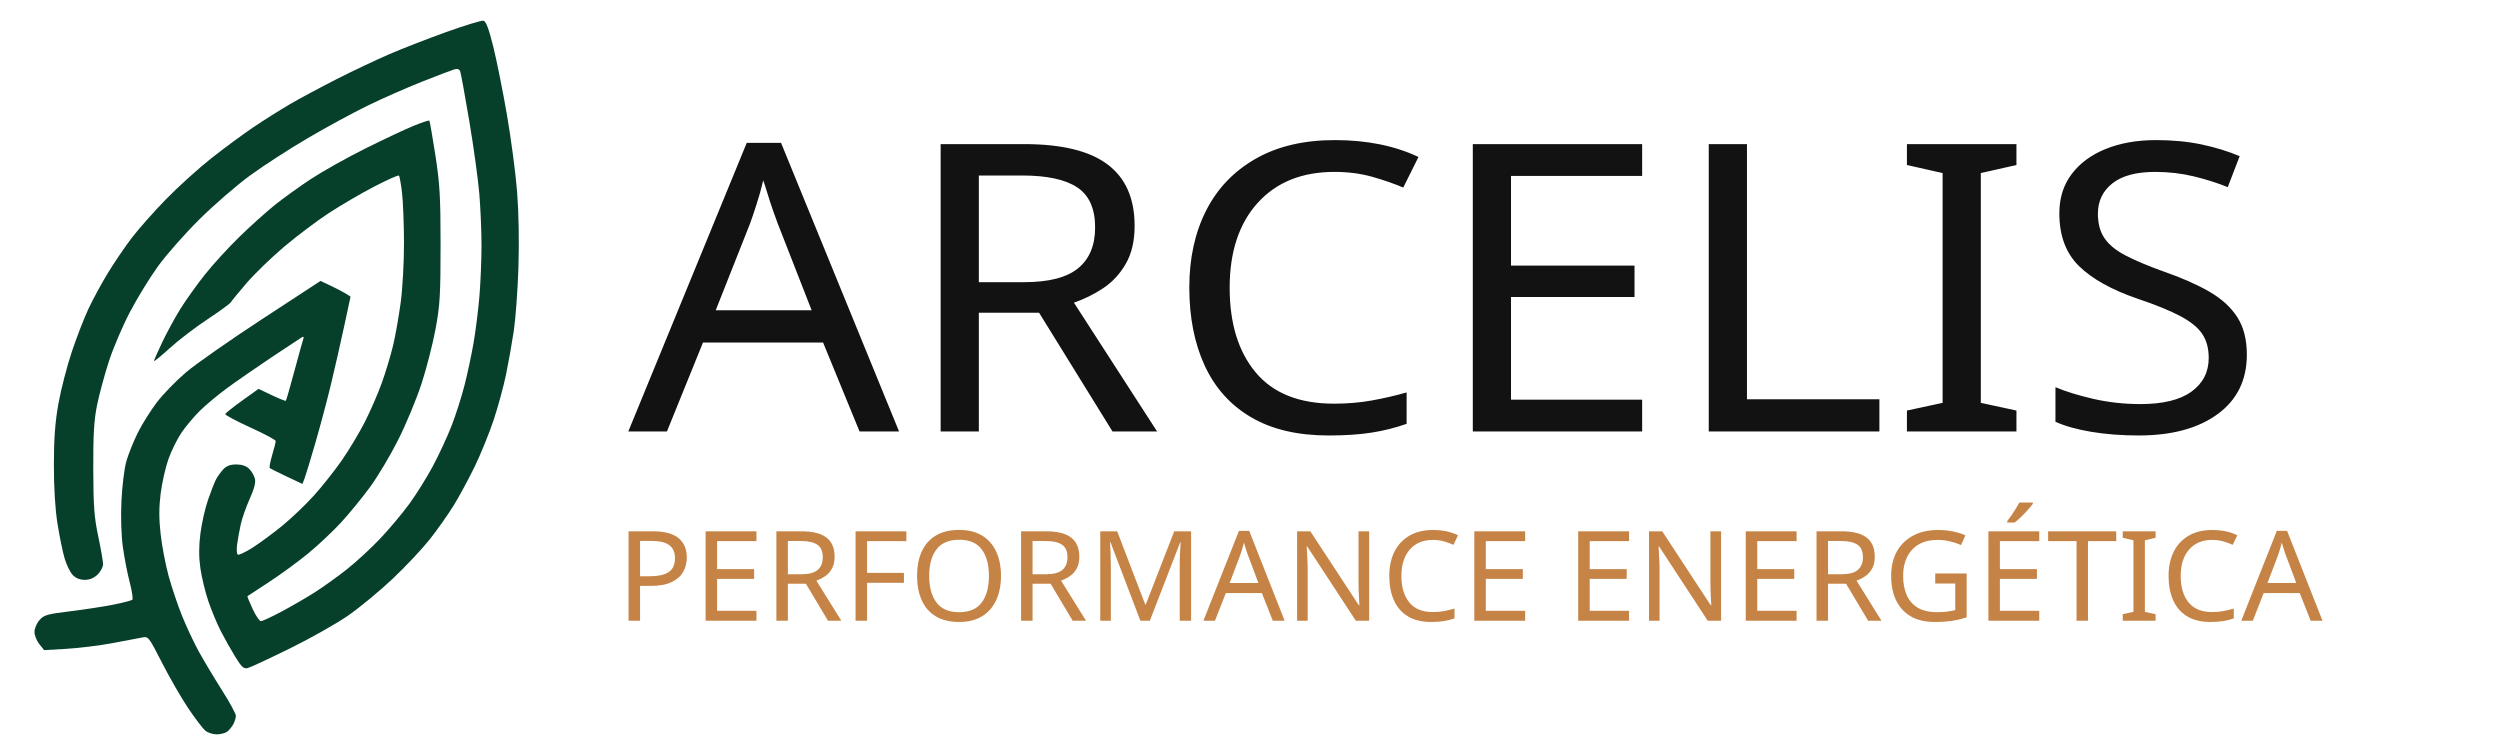
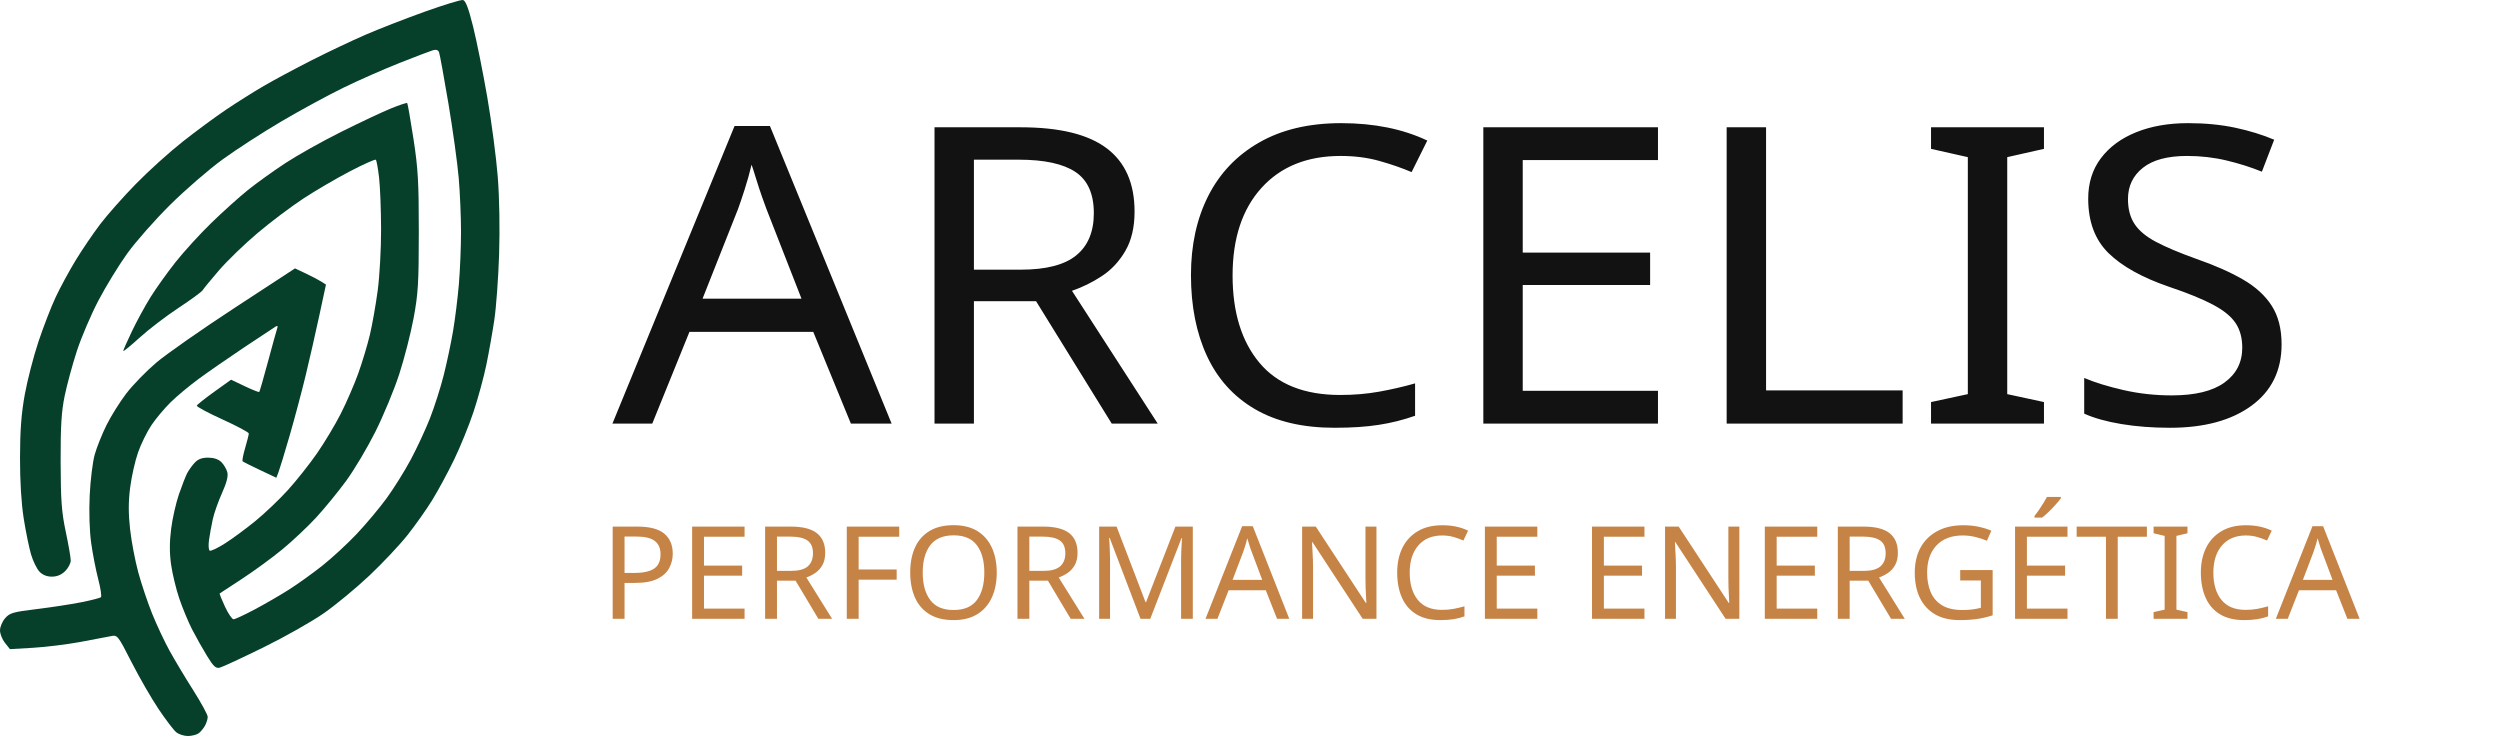
- <svg xmlns="http://www.w3.org/2000/svg" version="1.1" id="svg1" width="750.274" height="224.528" viewBox="0 0 750.274 224.528">
+ <svg xmlns="http://www.w3.org/2000/svg" version="1.1" id="svg1" width="727.518" height="214.185" viewBox="0 0 727.518 214.185">
  <defs id="defs1">
    <rect x="174.071" y="213.566" width="152.129" height="175.534" id="rect32" />
  </defs>
-   <g id="g1" transform="translate(-124.6754,-398.4539)">
+   <g id="g1" transform="translate(-135.0189,-404.6599)">
    <path id="path31" style="fill:#06402b;fill-opacity:1;stroke-width:0.659" d="m 269.747,404.666 c -0.589,-0.112 -5.609,1.422 -11.157,3.409 -5.548,1.987 -13.278,4.994 -17.177,6.683 -3.899,1.688 -10.976,5.042 -15.725,7.452 -4.749,2.41 -11.026,5.778 -13.949,7.483 -2.923,1.705 -7.855,4.811 -10.96,6.902 -3.105,2.091 -8.785,6.278 -12.621,9.305 -3.836,3.027 -9.964,8.563 -13.617,12.302 -3.653,3.739 -8.314,8.998 -10.357,11.687 -2.043,2.689 -5.255,7.417 -7.137,10.506 -1.882,3.09 -4.499,7.911 -5.816,10.714 -1.317,2.803 -3.573,8.632 -5.016,12.953 -1.442,4.321 -3.237,11.262 -3.988,15.424 -1.002,5.556 -1.37,10.434 -1.384,18.35 -0.013,6.9 0.377,13.29 1.082,17.749 0.606,3.832 1.57,8.537 2.142,10.455 0.572,1.918 1.662,4.15 2.422,4.958 0.907,0.965 2.151,1.47 3.621,1.47 1.492,0 2.784,-0.536 3.87,-1.604 0.897,-0.882 1.628,-2.279 1.628,-3.104 -9.7e-4,-0.825 -0.655,-4.587 -1.454,-8.361 -1.21,-5.713 -1.459,-9.103 -1.489,-20.257 -0.029,-10.482 0.227,-14.675 1.174,-19.277 0.666,-3.235 2.263,-9.116 3.551,-13.069 1.288,-3.953 4.114,-10.57 6.282,-14.703 2.167,-4.133 5.948,-10.301 8.402,-13.705 2.453,-3.404 8.047,-9.746 12.431,-14.094 4.384,-4.348 11.259,-10.3 15.277,-13.226 4.019,-2.927 11.79,-7.952 17.27,-11.166 5.48,-3.215 13.55,-7.595 17.934,-9.734 4.384,-2.139 11.707,-5.368 16.274,-7.175 4.567,-1.807 8.941,-3.474 9.72,-3.705 0.951,-0.282 1.543,-0.095 1.803,0.573 0.213,0.547 1.439,7.247 2.723,14.887 1.284,7.64 2.636,17.42 3.005,21.733 0.369,4.313 0.667,11.37 0.667,15.683 -0.003,4.313 -0.281,11.128 -0.619,15.144 -0.338,4.017 -1.104,10.192 -1.703,13.723 -0.599,3.531 -1.835,9.357 -2.748,12.948 -0.913,3.591 -2.699,9.178 -3.97,12.416 -1.27,3.238 -3.784,8.643 -5.586,12.011 -1.802,3.368 -4.977,8.449 -7.058,11.291 -2.08,2.842 -5.983,7.499 -8.673,10.347 -2.69,2.848 -7.193,7.003 -10.008,9.234 -2.815,2.23 -7.212,5.382 -9.769,7.003 -2.557,1.621 -7.041,4.215 -9.964,5.765 -2.923,1.55 -5.665,2.822 -6.095,2.828 -0.43,0.006 -1.555,-1.651 -2.5,-3.682 -0.931,-2 -1.619,-3.699 -1.548,-3.82 l 9.7e-4,-9.5e-4 v -9.5e-4 l 9.7e-4,-9.6e-4 9.7e-4,-9.5e-4 c 0.097,-0.072 3.015,-1.983 6.485,-4.247 3.471,-2.264 8.753,-6.125 11.738,-8.58 2.985,-2.455 7.423,-6.632 9.864,-9.282 2.44,-2.651 6.355,-7.435 8.699,-10.63 2.344,-3.196 6.175,-9.632 8.516,-14.305 2.34,-4.672 5.461,-12.188 6.933,-16.701 1.472,-4.514 3.36,-11.865 4.196,-16.336 1.331,-7.121 1.518,-10.238 1.524,-25.12 0.004,-14.547 -0.219,-18.446 -1.557,-27.119 -0.859,-5.571 -1.676,-10.249 -1.816,-10.394 -0.14,-0.146 -2.277,0.561 -4.747,1.569 -2.47,1.008 -8.96,4.059 -14.423,6.781 -5.462,2.721 -12.786,6.823 -16.274,9.115 -3.488,2.292 -8.41,5.828 -10.938,7.859 -2.528,2.031 -7.317,6.34 -10.643,9.575 -3.326,3.235 -8.02,8.381 -10.431,11.436 -2.41,3.055 -5.665,7.613 -7.233,10.129 -1.568,2.516 -3.998,6.969 -5.4,9.898 -1.402,2.928 -2.549,5.529 -2.549,5.779 0,0.004 5.6e-4,0.01 0.003,0.013 3.8e-4,5.5e-4 0.003,0.004 0.003,0.004 l 9.7e-4,9.5e-4 c 5.6e-4,4.4e-4 0.004,0.003 0.004,0.003 0.173,0.078 2.238,-1.613 4.737,-3.889 2.611,-2.378 7.701,-6.27 11.313,-8.651 3.612,-2.381 6.782,-4.699 7.045,-5.152 0.262,-0.453 2.419,-3.079 4.794,-5.835 2.375,-2.756 7.419,-7.628 11.208,-10.828 3.789,-3.2 9.787,-7.717 13.329,-10.037 3.542,-2.32 9.65,-5.888 13.572,-7.93 3.922,-2.042 7.296,-3.549 7.5,-3.349 0.204,0.2 0.624,2.512 0.933,5.138 0.309,2.626 0.576,9.391 0.592,15.033 0.016,5.642 -0.425,13.671 -0.981,17.841 -0.556,4.17 -1.584,9.992 -2.283,12.939 -0.7,2.947 -2.222,8.004 -3.383,11.239 -1.162,3.235 -3.461,8.528 -5.109,11.762 -1.648,3.235 -4.759,8.418 -6.914,11.518 -2.155,3.101 -5.928,7.862 -8.385,10.582 -2.457,2.719 -6.71,6.777 -9.45,9.018 -2.74,2.241 -6.738,5.194 -8.884,6.56 -2.147,1.366 -4.165,2.325 -4.485,2.13 -0.32,-0.195 -0.412,-1.585 -0.205,-3.091 0.207,-1.506 0.698,-4.208 1.09,-6.005 0.392,-1.797 1.604,-5.242 2.692,-7.655 1.356,-3.007 1.844,-4.914 1.552,-6.061 -0.235,-0.921 -1.018,-2.254 -1.74,-2.964 -0.849,-0.835 -2.207,-1.29 -3.852,-1.29 -1.789,0 -2.944,0.435 -3.902,1.47 -0.749,0.809 -1.729,2.169 -2.177,3.022 -0.448,0.854 -1.529,3.616 -2.401,6.139 -0.872,2.523 -1.9,7.073 -2.283,10.109 -0.485,3.837 -0.487,7.013 -0.007,10.409 0.38,2.688 1.459,7.144 2.397,9.903 0.939,2.759 2.613,6.78 3.718,8.937 1.106,2.156 3.055,5.622 4.333,7.702 1.931,3.142 2.566,3.719 3.756,3.414 0.787,-0.202 6.512,-2.865 12.723,-5.918 6.211,-3.053 14.12,-7.531 17.576,-9.95 3.456,-2.419 9.4,-7.337 13.208,-10.931 3.809,-3.594 8.791,-8.887 11.072,-11.762 2.281,-2.875 5.532,-7.476 7.225,-10.224 1.693,-2.748 4.553,-8.041 6.356,-11.762 1.803,-3.721 4.346,-9.981 5.651,-13.91 1.305,-3.93 2.976,-10.058 3.713,-13.618 0.737,-3.56 1.786,-9.461 2.331,-13.113 0.545,-3.652 1.172,-12.226 1.393,-19.055 0.243,-7.485 0.089,-16.438 -0.388,-22.544 -0.435,-5.571 -1.808,-16.01 -3.051,-23.198 -1.243,-7.188 -3.103,-16.449 -4.133,-20.579 -1.349,-5.408 -2.174,-7.566 -2.945,-7.713 z m -48.877,78.098 -17.518,11.451 c -9.635,6.298 -19.909,13.48 -22.832,15.96 -2.923,2.48 -6.85,6.516 -8.729,8.967 -1.878,2.452 -4.475,6.593 -5.769,9.203 -1.294,2.61 -2.842,6.474 -3.439,8.588 -0.597,2.114 -1.255,7.457 -1.462,11.875 -0.227,4.846 -0.059,10.328 0.427,13.822 0.442,3.185 1.369,7.947 2.059,10.584 0.689,2.637 1.041,4.992 0.781,5.231 -0.26,0.24 -2.877,0.912 -5.815,1.493 -2.938,0.581 -8.767,1.472 -12.953,1.981 -6.788,0.825 -7.771,1.11 -9.105,2.636 -0.823,0.941 -1.496,2.536 -1.496,3.546 0,1.01 0.653,2.652 1.45,3.649 l 1.45,1.814 6.686,-0.391 c 3.678,-0.215 9.825,-0.969 13.661,-1.677 3.836,-0.708 7.871,-1.472 8.967,-1.699 1.978,-0.409 2.023,-0.353 6.109,7.642 2.264,4.43 5.794,10.548 7.845,13.596 2.051,3.048 4.342,6.058 5.091,6.686 0.749,0.629 2.3,1.133 3.447,1.122 1.147,-0.011 2.56,-0.379 3.14,-0.817 0.58,-0.438 1.402,-1.438 1.827,-2.223 0.425,-0.785 0.772,-1.925 0.772,-2.533 0,-0.609 -1.889,-4.084 -4.198,-7.722 -2.31,-3.638 -5.415,-8.819 -6.901,-11.515 -1.486,-2.696 -3.768,-7.552 -5.071,-10.792 -1.304,-3.24 -3.121,-8.647 -4.037,-12.016 -0.917,-3.369 -1.987,-8.997 -2.379,-12.508 -0.513,-4.586 -0.509,-8.009 0.014,-12.162 0.4,-3.179 1.442,-7.802 2.314,-10.275 0.873,-2.473 2.631,-6.042 3.906,-7.932 1.275,-1.89 3.783,-4.876 5.572,-6.637 1.789,-1.76 5.471,-4.827 8.18,-6.814 2.709,-1.987 8.661,-6.111 13.228,-9.162 4.567,-3.052 8.673,-5.767 9.125,-6.034 0.521,-0.308 0.709,-0.175 0.511,0.364 -0.172,0.468 -1.373,4.806 -2.671,9.64 -1.298,4.834 -2.465,8.893 -2.592,9.018 -0.127,0.125 -2.023,-0.627 -4.214,-1.671 l -3.983,-1.898 -4.896,3.507 c -2.693,1.929 -4.98,3.749 -5.082,4.045 -0.102,0.295 3.261,2.101 7.473,4.013 4.211,1.912 7.657,3.753 7.657,4.092 0,0.339 -0.476,2.228 -1.057,4.196 -0.582,1.969 -0.916,3.72 -0.742,3.891 0.174,0.171 2.454,1.319 5.066,2.55 l 4.75,2.239 0.632,-1.635 c 0.347,-0.899 1.802,-5.67 3.232,-10.603 1.43,-4.933 3.523,-12.791 4.651,-17.463 1.128,-4.672 2.922,-12.551 3.988,-17.507 l 1.938,-9.011 -1.431,-0.901 c -0.787,-0.496 -2.814,-1.554 -4.504,-2.352 z" />
  </g>
-   <g id="layer1" transform="matrix(1.343304,0,0,1.343304,-169.0857,-768.3811)">
+   <g id="layer1" transform="matrix(1.343304,0,0,1.343304,-179.4291,-774.5872)">
    <text xml:space="preserve" style="font-style:normal;font-variant:normal;font-weight:normal;font-stretch:normal;font-size:92.33px;font-family:Montserrat;-inkscape-font-specification:'Montserrat, @wght=600';font-variant-ligatures:normal;font-variant-caps:normal;font-variant-numeric:normal;font-variant-east-asian:normal;font-variation-settings:'wght' 600;writing-mode:lr-tb;direction:ltr;fill:#121212;fill-opacity:1;stroke-width:0.98" x="259.279" y="686.361" id="text33" transform="scale(1.026867,0.973836)">
      <tspan id="tspan33" x="259.279" y="686.361" style="font-style:normal;font-variant:normal;font-weight:normal;font-stretch:normal;font-size:92.33px;font-family:Montserrat;-inkscape-font-specification:'Montserrat, @wght=600';font-variant-ligatures:normal;font-variant-caps:normal;font-variant-numeric:normal;font-variant-east-asian:normal;font-variation-settings:'wght' 600;fill:#121212;fill-opacity:1;stroke-width:0.98">ARCELIS</tspan>
    </text>
    <text xml:space="preserve" style="font-style:normal;font-variant:normal;font-weight:normal;font-stretch:normal;font-size:28.212px;font-family:Montserrat;-inkscape-font-specification:'Montserrat, @wght=500';font-variant-ligatures:normal;font-variant-caps:normal;font-variant-numeric:normal;font-variant-east-asian:normal;font-variation-settings:'wght' 500;writing-mode:lr-tb;direction:ltr;fill:#c68346;fill-opacity:1;stroke-width:0.962" x="261.398" y="716.522" id="text34" transform="scale(1.008215,0.9918518)">
      <tspan id="tspan34" x="261.398" y="716.522" style="stroke-width:0.962">PERFORMANCE ENERGÉTICA</tspan>
    </text>
  </g>
</svg>
